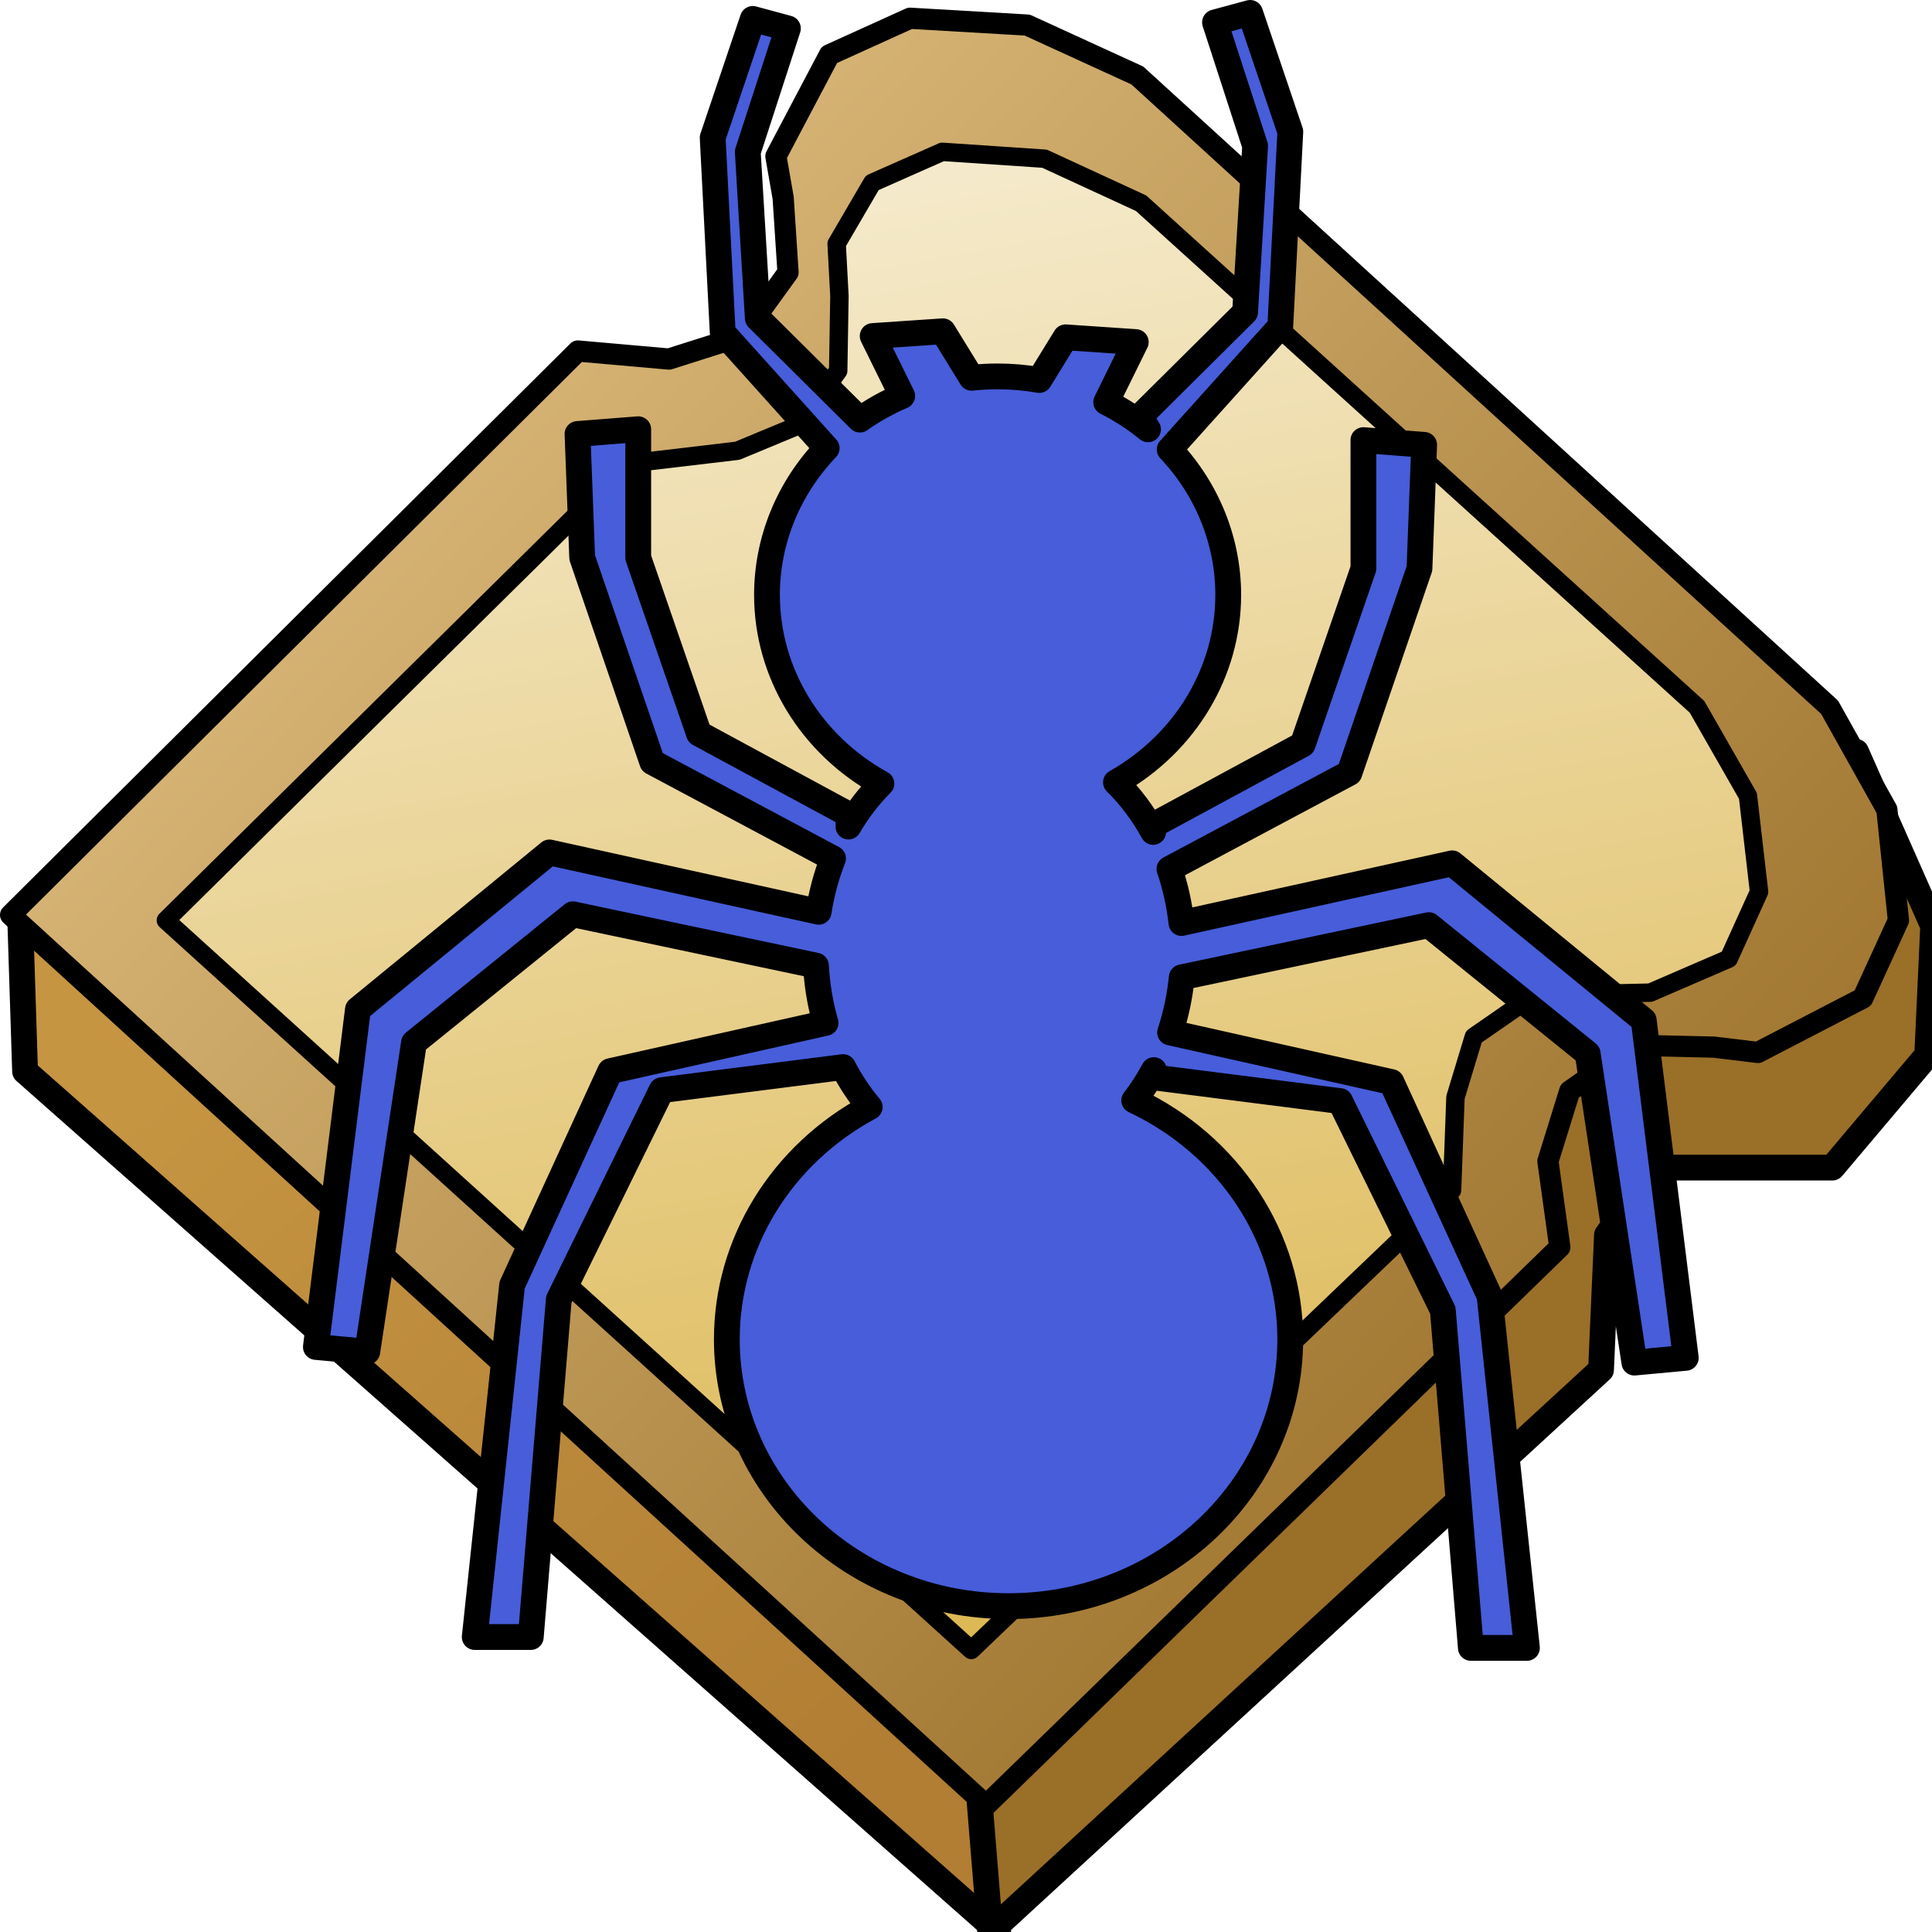
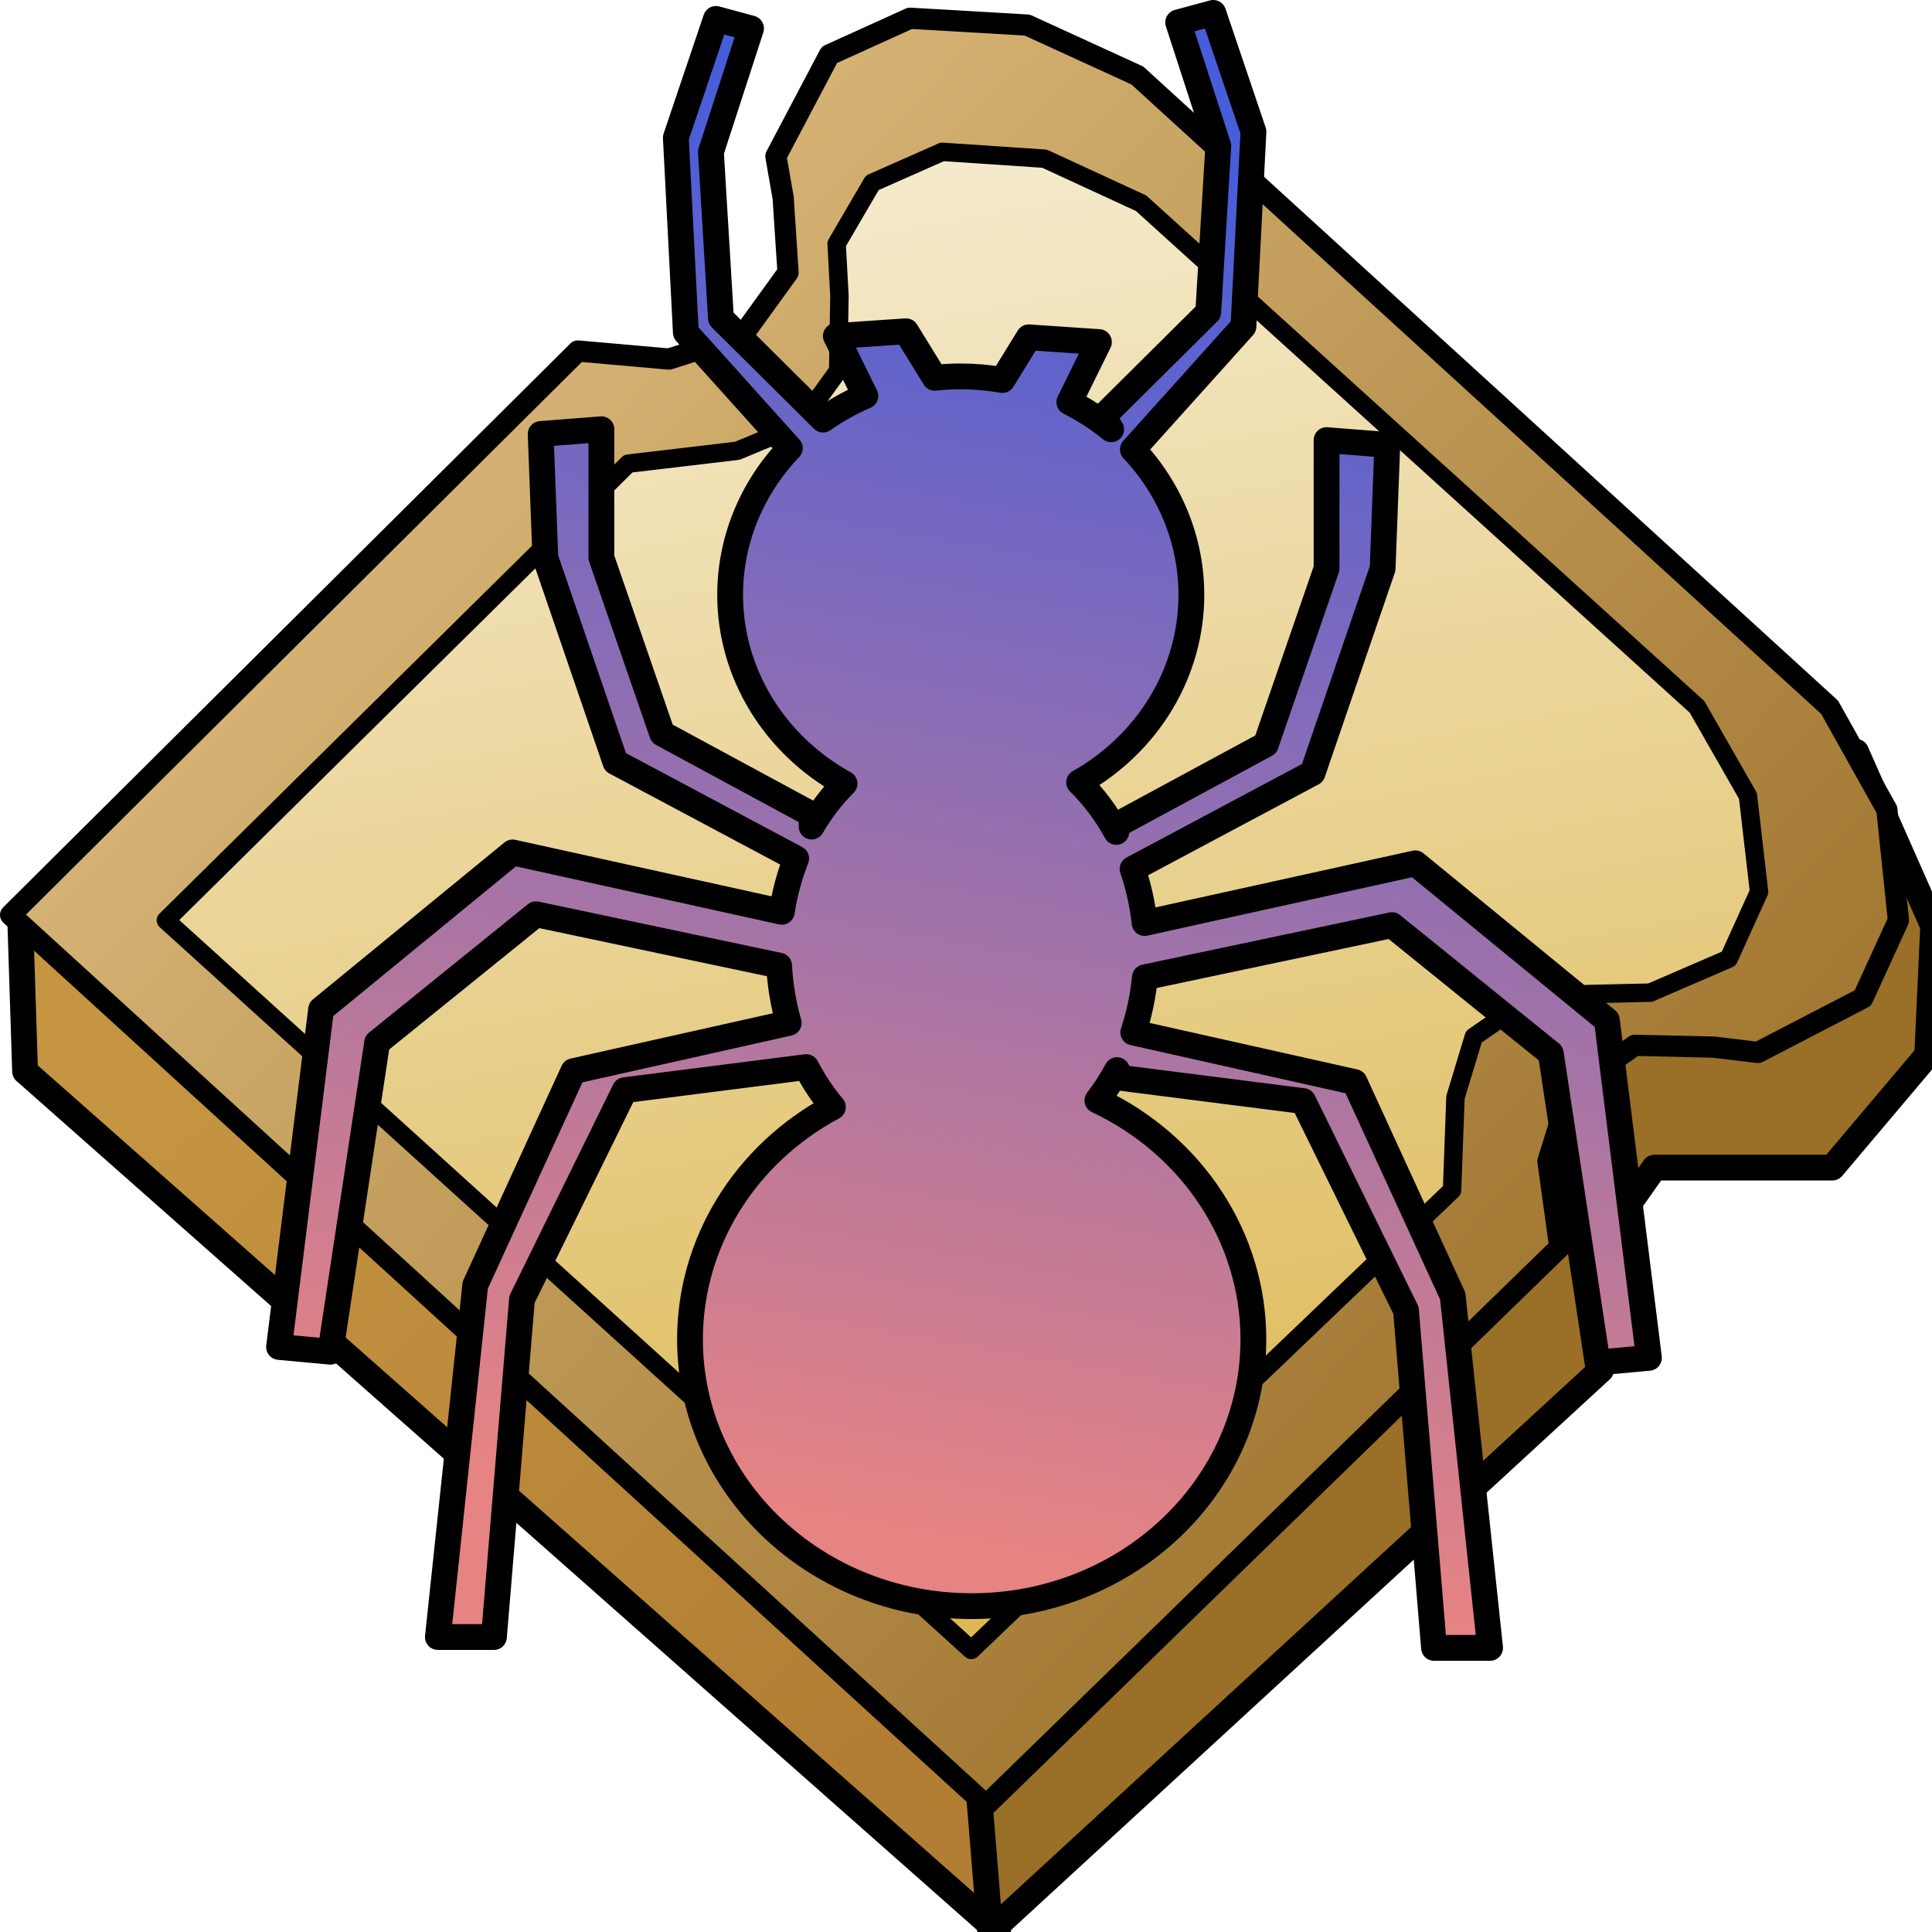
<svg xmlns="http://www.w3.org/2000/svg" xmlns:xlink="http://www.w3.org/1999/xlink" width="111mm" height="111mm" viewBox="0 0 111 111" version="1.1" id="svg1" xml:space="preserve">
  <defs id="defs1">
+     <linearGradient id="linearGradient1">
+       <stop style="stop-color:#475dda;stop-opacity:1;" offset="0" id="stop1" />
+       <stop style="stop-color:#e68383;stop-opacity:1;" offset="1" id="stop2" />
+     </linearGradient>
    <linearGradient id="linearGradient20">
      <stop style="stop-color:#dcb751;stop-opacity:1;" offset="0" id="stop20" />
      <stop style="stop-color:#f5ebce;stop-opacity:1;" offset="1" id="stop21" />
    </linearGradient>
    <linearGradient id="linearGradient18">
      <stop style="stop-color:#c59542;stop-opacity:1;" offset="0" id="stop18" />
      <stop style="stop-color:#b17e33;stop-opacity:1;" offset="1" id="stop19" />
    </linearGradient>
    <linearGradient id="linearGradient15">
      <stop style="stop-color:#9a6f28;stop-opacity:1;" offset="0" id="stop15" />
      <stop style="stop-color:#debd7f;stop-opacity:1;" offset="1" id="stop16" />
    </linearGradient>
    <linearGradient xlink:href="#linearGradient15" id="linearGradient16" x1="214.623" y1="115.667" x2="137.355" y2="46.095" gradientUnits="userSpaceOnUse" gradientTransform="matrix(1.055205,0,0,0.9996618,-72.41807,97.22794)" />
    <linearGradient xlink:href="#linearGradient18" id="linearGradient19" x1="132.211" y1="90.062" x2="170.206" y2="129.407" gradientUnits="userSpaceOnUse" gradientTransform="matrix(1.055205,0,0,0.9996618,-71.85969,97.75693)" />
    <linearGradient xlink:href="#linearGradient20" id="linearGradient21" x1="184.796" y1="123.338" x2="168.047" y2="37.175" gradientUnits="userSpaceOnUse" gradientTransform="matrix(1.055205,0,0,0.9996618,-72.41807,97.22794)" />
+     <linearGradient xlink:href="#linearGradient1" id="linearGradient2" x1="122.907" y1="133.925" x2="108.983" y2="212.892" gradientUnits="userSpaceOnUse" gradientTransform="translate(-2.116667)" />
  </defs>
  <g id="layer1" transform="translate(-58.44639,-125.6983)">
    <path style="fill:url(#linearGradient19);stroke:#000000;stroke-width:1.482;stroke-linejoin:round;stroke-dasharray:none;stroke-opacity:1" d="m 59.599,178.243 0.288,9.009 55.905,49.414 -0.288,-7.098 z" id="path14" />
    <path style="fill:#9a6f28;fill-opacity:1;stroke:#000000;stroke-width:1.482;stroke-linejoin:round;stroke-dasharray:none;stroke-opacity:1" d="m 114.653,228.29 0.681,8.393 35.097,-32.281 0.341,-7.747 2.726,-3.874 h 10.222 l 5.452,-6.456 0.341,-7.425 -4.43,-10.007 0.341,10.653 -5.452,5.165 -7.496,-0.323 -7.496,6.133 0.681,7.102 z" id="path15" />
    <path id="path13" style="fill:url(#linearGradient16);stroke:#000000;stroke-width:1.219;stroke-linejoin:round;stroke-dasharray:none;stroke-opacity:1" d="m 123.789,130.035 -6.325,-2.896 -6.733,-0.392 -4.633,2.101 -3.073,5.826 0.417,2.395 0.28,4.283 -2.632,3.64 -4.21,1.335 -5.234,-0.462 -32.59,32.398 26.83,24.487 2.388,2.179 26.83,24.487 32.959,-32.061 -0.683,-4.938 1.252,-4.036 3.741,-2.627 4.529,0.105 2.541,0.306 6.031,-3.126 2.044,-4.464 -0.664,-6.36 -3.29,-5.88 -18.693,-17.061 -2.388,-2.179 z" />
    <path id="path13-6" style="fill:url(#linearGradient21);stroke:#000000;stroke-width:1.059;stroke-linejoin:round;stroke-dasharray:none;stroke-opacity:1" d="m 124.005,137.374 -5.545,-2.558 -5.878,-0.394 -4.022,1.78 -2.046,3.504 0.161,3.004 -0.072,4.292 -2.263,3.128 -3.53,1.466 -6.267,0.74 -26.567,26.238 20.539,18.606 5.197,4.708 20.539,18.606 27.621,-26.416 0.196,-5.333 1.055,-3.482 3.24,-2.243 3.329,-0.209 3.565,-0.082 4.511,-1.95 1.742,-3.846 -0.638,-5.508 -2.925,-5.115 -13.372,-12.114 -5.197,-4.708 z" />
-     <path id="path10" style="fill:#475dda;fill-opacity:1;stroke:#000000;stroke-width:1.482;stroke-linejoin:round;stroke-dasharray:none;stroke-dashoffset:0;stroke-opacity:1" d="m 130.27,126.439 -2.017,0.546 2.305,7.098 -0.577,9.555 -6.051,6.006 0.475,0.72 a 13.249,12.551 0 0 0 -2.404,-1.561 l 1.7,-3.452 -4.034,-0.273 -1.51,2.453 a 13.249,12.551 0 0 0 -2.398,-0.207 13.249,12.551 0 0 0 -1.493,0.08 l -1.646,-2.673 -4.035,0.273 1.697,3.443 a 13.249,12.551 0 0 0 -2.431,1.359 l -5.866,-5.822 -0.576,-9.555 2.305,-7.098 -2.017,-0.546 -2.305,6.825 0.576,11.193 5.975,6.645 a 13.249,12.551 0 0 0 -3.431,8.428 13.249,12.551 0 0 0 6.575,10.843 10.554,12.592 0 0 0 -1.893,2.469 v -0.699 l -8.589,-4.645 -3.49,-10.108 v -7.377 l -3.489,0.273 0.269,7.103 4.026,11.748 10.386,5.537 a 10.554,12.592 0 0 0 -0.826,3.064 l -15.465,-3.411 -11.005,9.016 -2.416,19.397 2.953,0.273 2.684,-17.758 9.126,-7.376 13.968,2.951 a 10.554,12.592 0 0 0 0.552,3.294 l -12.373,2.77 -5.637,12.294 -2.147,20.217 h 3.221 l 1.61,-19.397 5.906,-12.021 10.429,-1.327 a 10.554,12.592 0 0 0 1.529,2.296 16.184,15.332 0 0 0 -8.21,13.342 16.184,15.332 0 0 0 16.184,15.333 16.184,15.332 0 0 0 16.185,-15.333 16.184,15.332 0 0 0 -8.964,-13.722 10.554,12.592 0 0 0 1.13,-1.742 l -0.04,0.412 10.736,1.366 5.905,12.021 1.611,19.397 h 3.221 l -2.147,-20.217 -5.637,-12.294 -12.718,-2.848 a 10.554,12.592 0 0 0 0.671,-3.169 l 14.194,-2.998 9.126,7.376 2.684,17.758 2.953,-0.273 -2.416,-19.397 -11.005,-9.015 -15.554,3.43 a 10.554,12.592 0 0 0 -0.691,-3.108 l 10.34,-5.513 4.026,-11.748 0.269,-7.103 -3.49,-0.273 v 7.376 l -3.489,10.108 -8.589,4.645 v 0.382 a 10.554,12.592 0 0 0 -2.138,-2.848 13.249,12.551 0 0 0 6.449,-10.772 13.249,12.551 0 0 0 -3.361,-8.354 l 6.352,-7.064 0.576,-11.193 z" />
+     <path id="path10" style="fill:url(#linearGradient2);stroke:#000000;stroke-width:1.482;stroke-linejoin:round;stroke-dasharray:none;stroke-dashoffset:0;stroke-opacity:1" d="m 128.153,126.439 -2.017,0.546 2.305,7.098 -0.577,9.555 -6.051,6.006 0.475,0.72 a 13.249,12.551 0 0 0 -2.404,-1.561 l 1.7,-3.452 -4.034,-0.273 -1.51,2.453 a 13.249,12.551 0 0 0 -2.398,-0.207 13.249,12.551 0 0 0 -1.493,0.08 l -1.646,-2.673 -4.035,0.273 1.697,3.443 a 13.249,12.551 0 0 0 -2.431,1.359 l -5.866,-5.822 -0.576,-9.555 2.305,-7.098 -2.017,-0.546 -2.305,6.825 0.576,11.193 5.975,6.645 a 13.249,12.551 0 0 0 -3.431,8.428 13.249,12.551 0 0 0 6.575,10.843 10.554,12.592 0 0 0 -1.893,2.469 v -0.699 l -8.589,-4.645 -3.49,-10.108 v -7.377 l -3.489,0.273 0.269,7.103 4.026,11.748 10.386,5.537 a 10.554,12.592 0 0 0 -0.826,3.064 l -15.465,-3.411 -11.005,9.016 -2.416,19.397 2.953,0.273 2.684,-17.758 9.126,-7.376 13.968,2.951 a 10.554,12.592 0 0 0 0.552,3.294 l -12.373,2.77 -5.637,12.294 -2.147,20.217 h 3.221 l 1.61,-19.397 5.906,-12.021 10.429,-1.327 a 10.554,12.592 0 0 0 1.529,2.296 16.184,15.332 0 0 0 -8.21,13.342 16.184,15.332 0 0 0 16.184,15.333 16.184,15.332 0 0 0 16.185,-15.333 16.184,15.332 0 0 0 -8.964,-13.722 10.554,12.592 0 0 0 1.13,-1.742 l -0.04,0.412 10.736,1.366 5.905,12.021 1.611,19.397 h 3.221 l -2.147,-20.217 -5.637,-12.294 -12.718,-2.848 a 10.554,12.592 0 0 0 0.671,-3.169 l 14.194,-2.998 9.126,7.376 2.684,17.758 2.953,-0.273 -2.416,-19.397 -11.005,-9.015 -15.554,3.43 a 10.554,12.592 0 0 0 -0.691,-3.108 l 10.34,-5.513 4.026,-11.748 0.269,-7.103 -3.49,-0.273 v 7.376 l -3.489,10.108 -8.589,4.645 v 0.382 a 10.554,12.592 0 0 0 -2.138,-2.848 13.249,12.551 0 0 0 6.449,-10.772 13.249,12.551 0 0 0 -3.361,-8.354 l 6.352,-7.064 0.576,-11.193 z" />
  </g>
</svg>
